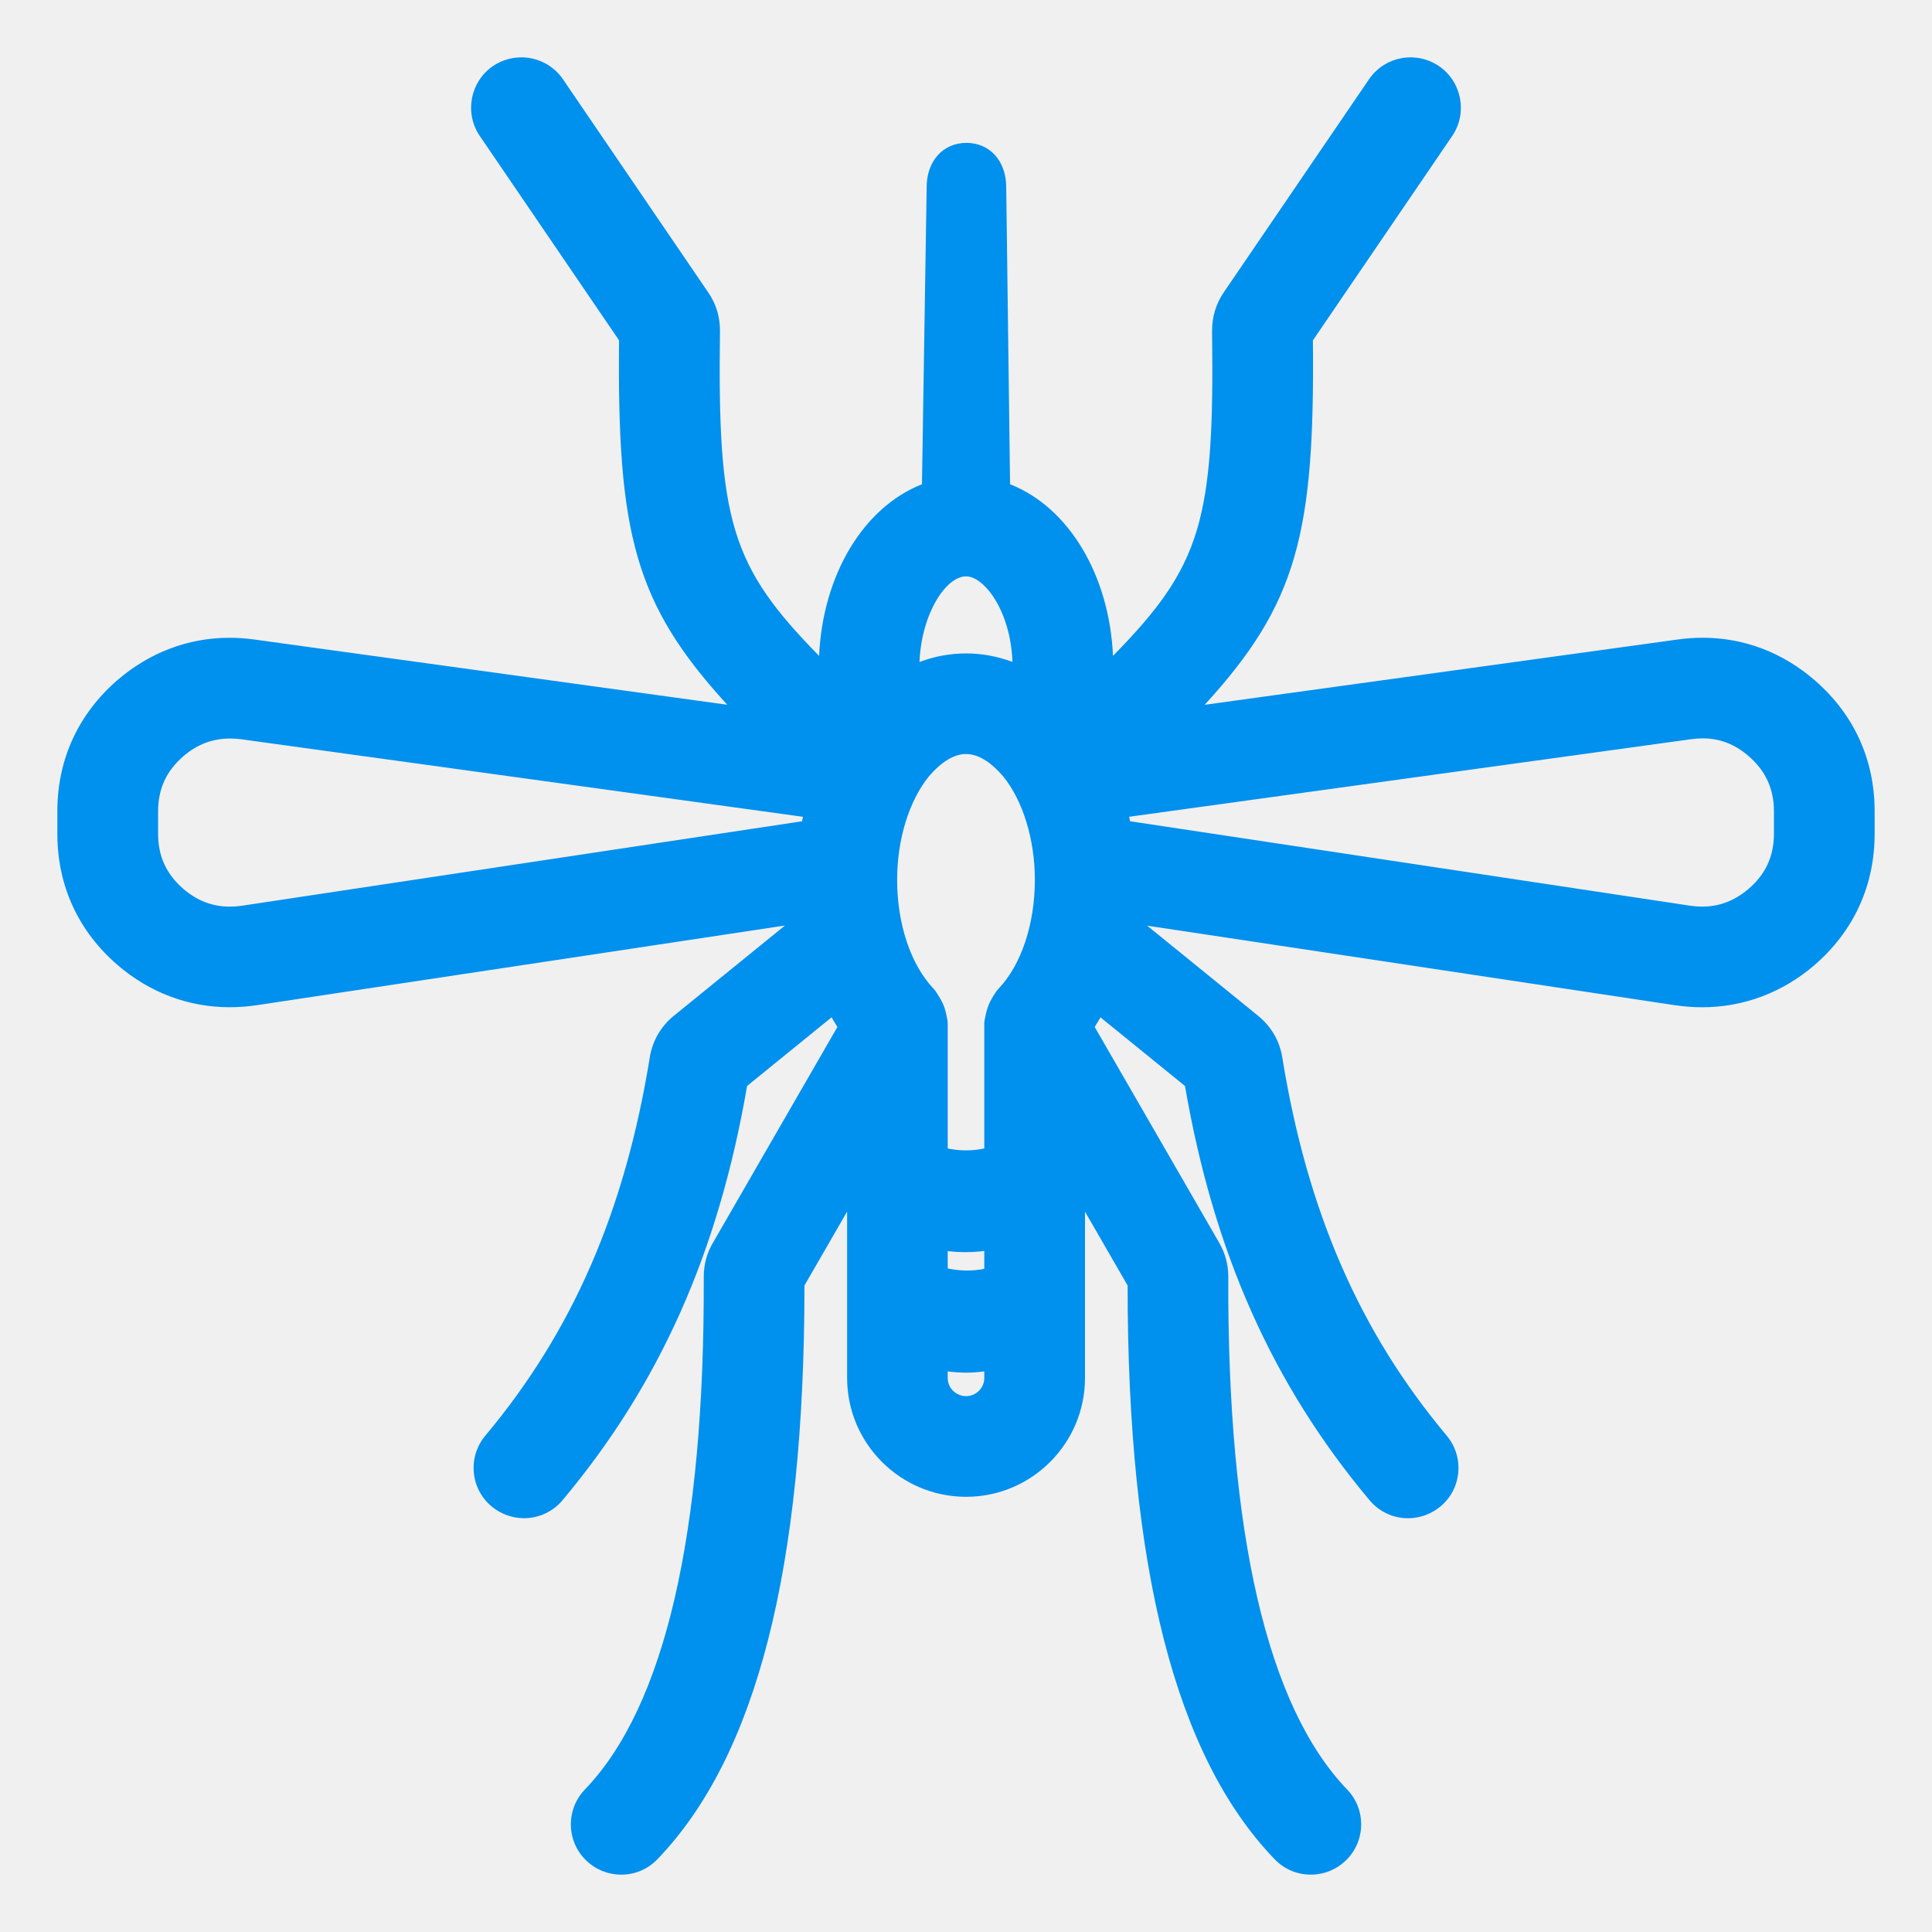
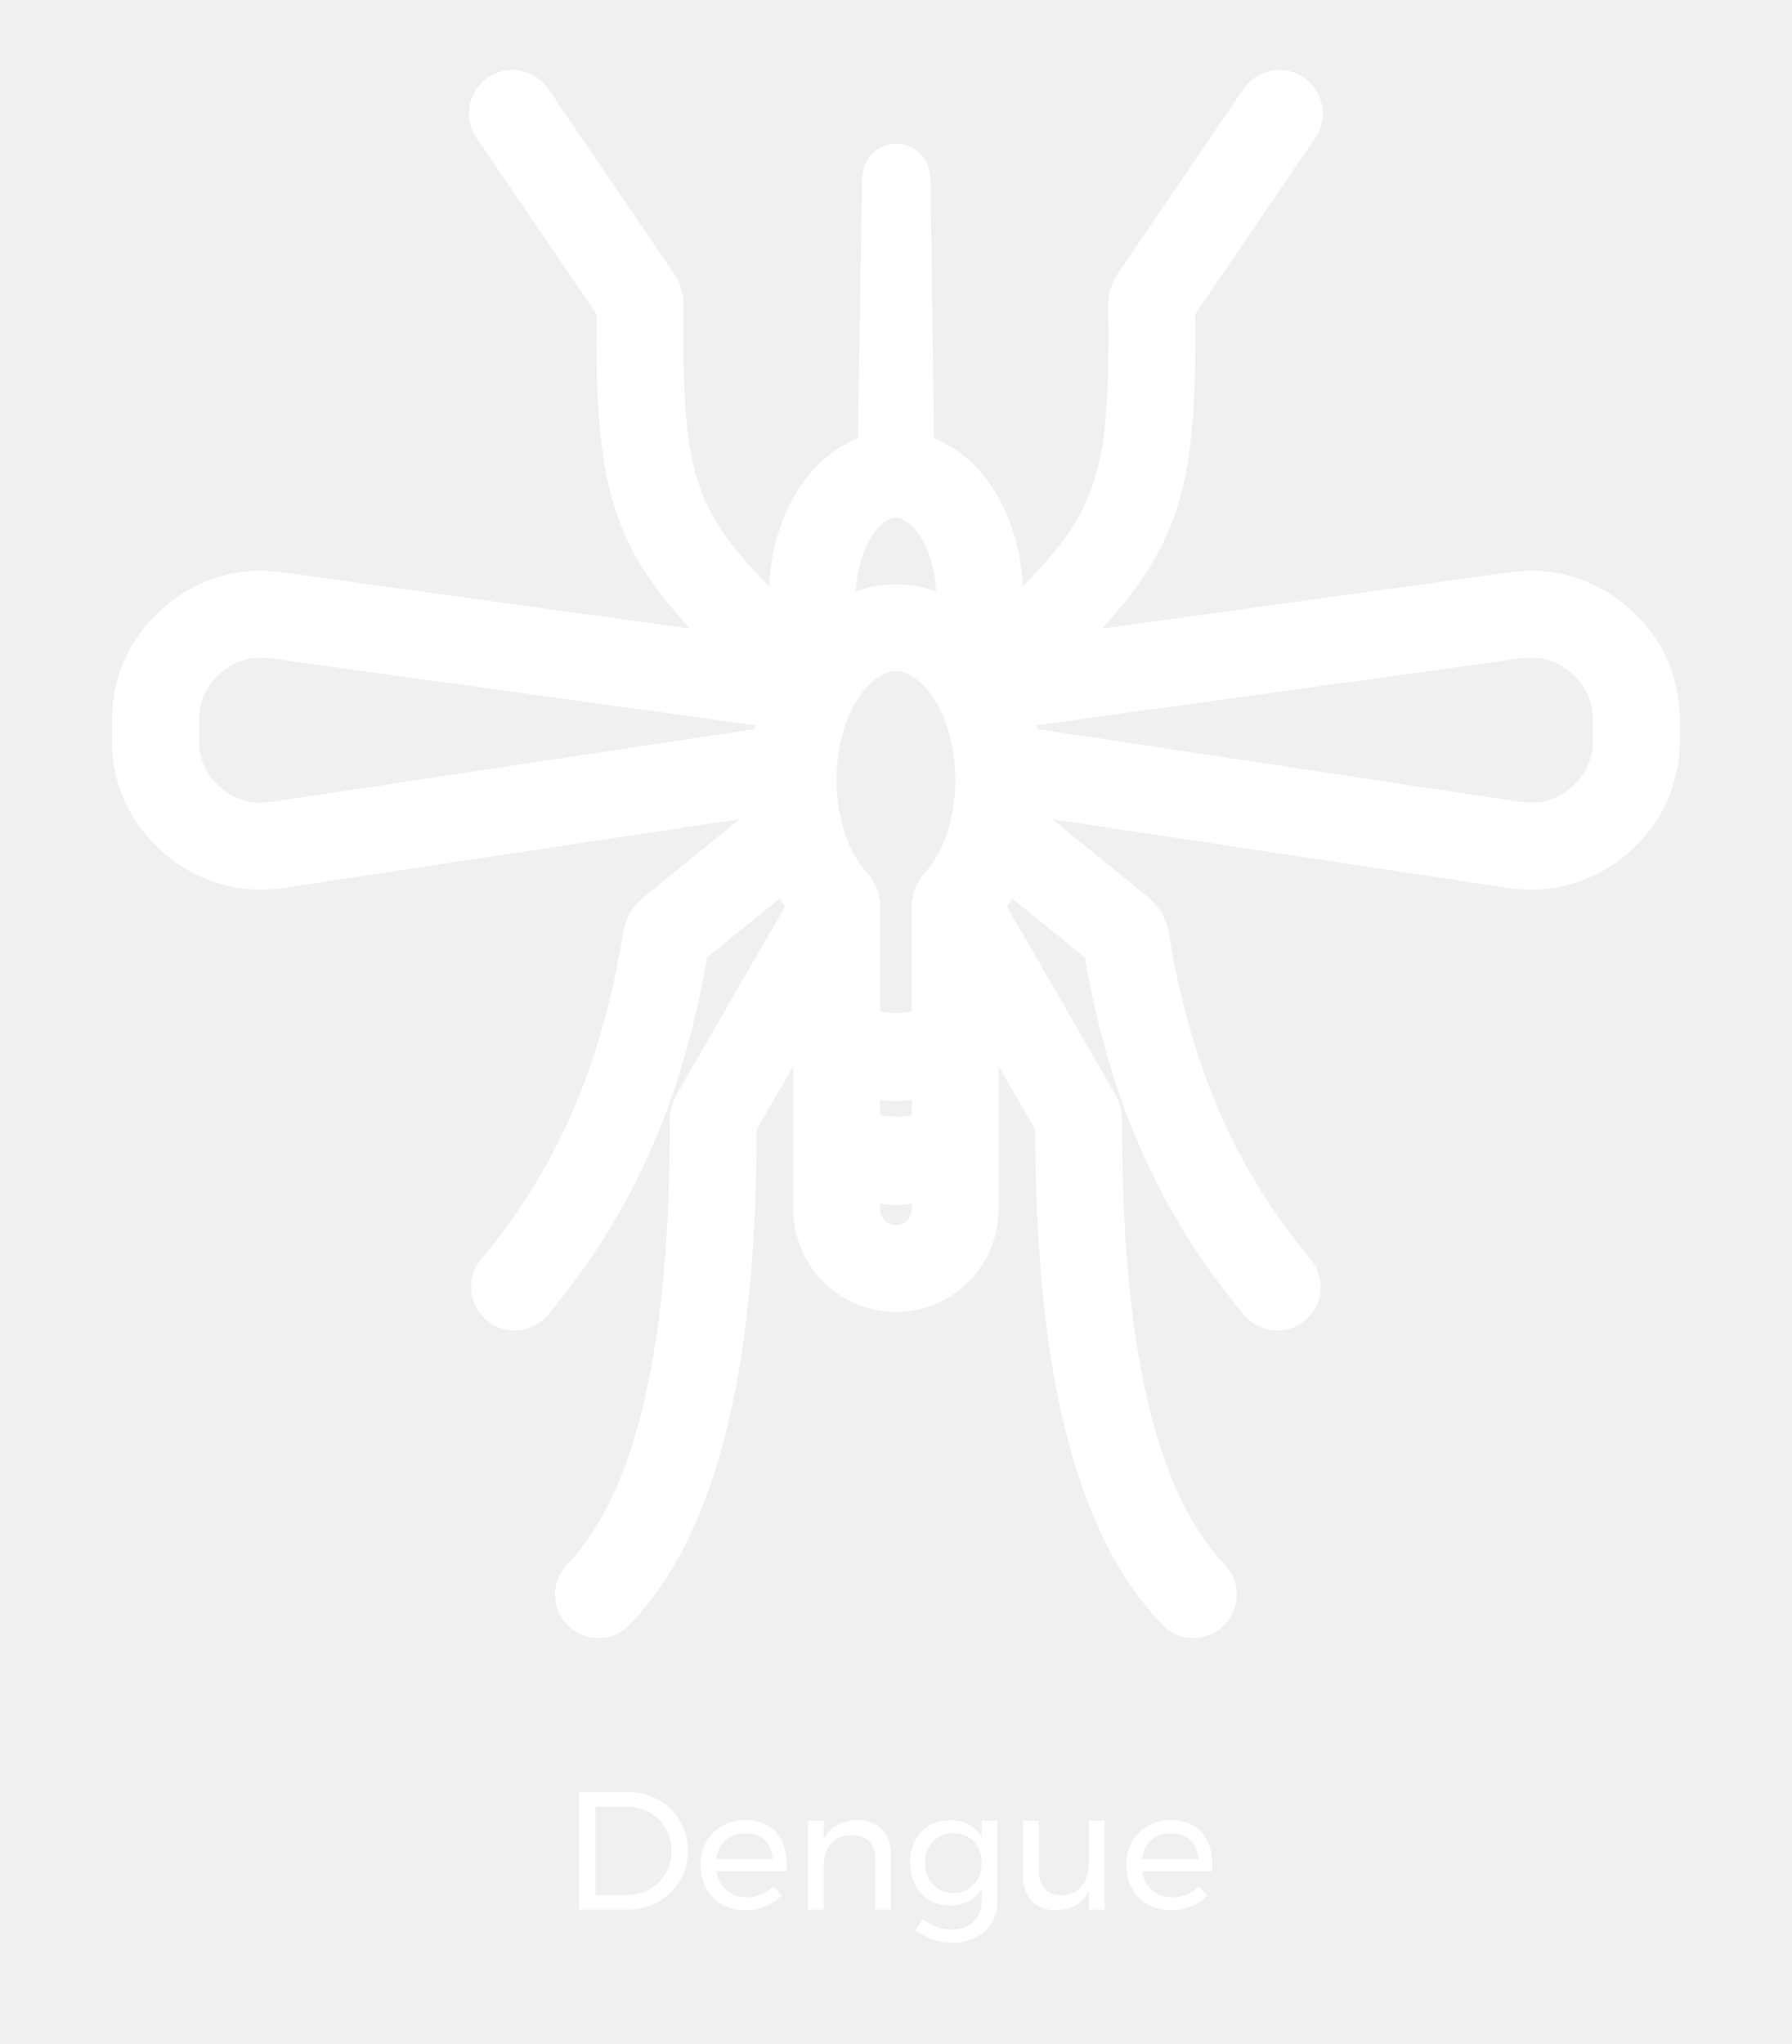
- <svg xmlns="http://www.w3.org/2000/svg" version="1.1" id="Layer_1" x="0px" y="0px" width="1024px" height="1024px" viewBox="0 0 1024 1024" enable-background="new 0 0 1024 1024" xml:space="preserve">
-   <path fill="#0090ED" d="M962.003,360.694c-17.032-14.833-37.62-22.674-59.538-22.674c-4.479,0-9.056,0.33-13.553,0.975  l-250.41,34.565c49.027-53.576,58.393-90.633,57.363-193.156l73.85-108.36c8.224-12.125,5.066-28.736-7.039-37.028  c-0.033-0.023-0.066-0.045-0.101-0.068c-4.454-2.973-9.626-4.544-14.955-4.544c-8.873,0-17.129,4.38-22.062,11.682l-76.985,112.931  c-4.132,6.109-6.201,13.005-6.149,20.563c1.328,100.57-5.733,124.377-52.509,172.045c-1.958-43.003-23.525-78.755-54.558-90.957  l-2.039-157.538c-0.028-13.781-8.687-23.399-21.073-23.399c-12.394,0-21.057,9.596-21.092,23.348l-2.49,157.588  c-31.016,12.214-52.569,47.973-54.523,90.968c-46.807-47.673-53.875-71.496-52.545-172.193c0.052-7.503-2.053-14.399-6.226-20.453  L298.435,42.085c-4.963-7.317-13.227-11.686-22.105-11.686c-5.324,0-10.485,1.567-14.925,4.531  c-0.032,0.021-0.065,0.043-0.097,0.065c-12.108,8.291-15.267,24.902-7.028,37.048l73.836,108.34  c-1.031,102.551,8.332,139.613,57.353,193.157l-250.372-34.543c-4.517-0.637-9.059-0.959-13.499-0.959  c-21.887,0-42.496,7.828-59.629,22.663c-20.314,17.731-31.231,41.271-31.569,68.075c-0.001,0.042-0.001,0.084-0.001,0.126v14.11  c0,0.042,0,0.083,0.001,0.125c0.339,27.027,11.397,50.68,31.993,68.414c17.003,14.584,37.509,22.293,59.299,22.293  c4.728,0,9.58-0.359,14.463-1.075l279.895-42.222l-59.053,47.966c-6.82,5.612-11.173,13.181-12.59,21.893  c-13.228,81.582-40.921,145.29-87.162,200.505c-4.592,5.499-6.764,12.441-6.114,19.549c0.647,7.077,4.02,13.479,9.507,18.033  c4.821,3.988,10.902,6.186,17.123,6.186c7.899,0,15.338-3.482,20.403-9.544c51.48-61.455,82.614-131.307,97.811-219.558  l44.795-36.384c0.997,1.754,2.022,3.456,3.082,5.111l-65.99,114.399c-3.22,5.47-4.853,11.531-4.853,18.051  c0.499,136.28-20.694,227.697-62.982,271.704c-4.943,5.133-7.589,11.884-7.45,19.008c0.139,7.117,3.044,13.753,8.179,18.684  c5.003,4.804,11.577,7.45,18.512,7.45c7.347,0,14.179-2.927,19.2-8.2c52.403-54.443,77.897-153.918,77.914-304.065l22.612-39.178  v88.21c0,34.722,28.282,62.97,63.045,62.97c34.753,0,63.027-28.248,63.027-62.97v-88.173l22.592,39.14  c-0.002,150.144,25.486,249.617,77.867,304.037c5.063,5.302,11.895,8.223,19.237,8.223c6.934,0,13.505-2.644,18.512-7.453  c5.125-4.936,8.024-11.572,8.163-18.688c0.138-7.121-2.505-13.867-7.435-18.986c-42.296-44.015-63.489-135.457-62.99-271.824  c0-6.35-1.596-12.348-4.753-17.844l-66.044-114.491c1.056-1.655,2.077-3.353,3.063-5.088l44.788,36.379  c15.243,88.309,46.382,158.163,97.799,219.522c5.055,6.085,12.491,9.575,20.403,9.575c6.223,0,12.306-2.195,17.144-6.193  c5.477-4.546,8.849-10.947,9.496-18.025c0.648-7.106-1.522-14.049-6.125-19.559c-46.245-55.199-73.938-118.906-87.153-200.496  c-1.413-8.705-5.811-16.299-12.751-21.987l-58.855-47.812l279.905,42.19c4.784,0.7,9.589,1.055,14.281,1.055  c21.841,0,42.39-7.701,59.472-22.311c20.882-18.086,31.919-42.187,31.919-69.696v-11.828  C993.6,402.656,982.673,378.677,962.003,360.694z M940.229,430.035v11.828c0,11.894-4.387,21.454-13.379,29.201  c-7.447,6.364-15.515,9.457-24.664,9.457c-2.071,0-4.228-0.163-6.379-0.48l-296.855-44.763c-0.157-0.791-0.32-1.582-0.49-2.373  l297.846-41.112c2.066-0.297,4.116-0.448,6.091-0.448c9.171,0,17.199,3.113,24.537,9.511  C935.88,408.672,940.229,418.217,940.229,430.035z M502.305,663.102c6.854,0.806,13.299,0.722,19.388-0.087v9.496  c-6.127,1.259-13.032,1.194-19.388-0.207V663.102z M502.305,726.876c3.465,0.444,6.694,0.664,9.732,0.664  c3.31,0,6.548-0.26,9.656-0.669v3.478c0,5.314-4.332,9.638-9.656,9.638c-5.366,0-9.732-4.323-9.732-9.638V726.876z M529.148,524.137  c-0.374,0.391-0.716,0.812-1.022,1.258c-4.019,5.859-4.992,8.664-6.254,15.268c-0.118,0.619-0.178,1.247-0.178,1.877v66.156  c-6.207,1.361-13.206,1.366-19.388,0.011v-66.167c0-0.59-0.052-1.178-0.156-1.758c-1.275-7.142-2.097-8.886-5.723-14.615  l-0.291-0.459c-0.356-0.563-0.767-1.089-1.228-1.57c-12.153-12.699-19.409-34.324-19.409-57.846c0-21.307,6.286-41.773,16.82-54.781  c6.782-7.872,13.415-11.863,19.717-11.863c6.297,0,12.943,4.017,19.758,11.939c10.462,13.03,16.704,33.466,16.704,54.705  C548.499,489.85,541.265,511.475,529.148,524.137z M512.037,346.333c-8.416,0-16.675,1.518-24.685,4.527  c1.006-25.407,13.919-45.383,24.685-45.383c9.453,0,23.566,17.962,24.594,45.364C528.625,347.845,520.398,346.333,512.037,346.333z   M425.586,432.924c-0.17,0.793-0.333,1.583-0.489,2.372L128.24,480.054c-2.169,0.321-4.318,0.483-6.387,0.483  c-9.209,0-17.28-3.079-24.651-9.39c-9.025-7.779-13.413-17.353-13.413-29.267v-11.828c0-11.835,4.335-21.355,13.247-29.098  c7.387-6.407,15.544-9.521,24.938-9.521c1.91,0,3.898,0.133,5.833,0.384L425.586,432.924z" />
+ <svg xmlns="http://www.w3.org/2000/svg" version="1.1" id="Layer_1" x="0px" y="0px" width="256px" height="292px" viewBox="384 366 256 292" enable-background="new 384 366 256 292" xml:space="preserve">
+   <path fill="#FFFFFF" d="M616.653,452.813c-3.961-3.449-8.75-5.273-13.847-5.273c-1.042,0-2.106,0.077-3.151,0.227l-58.235,8.038  c11.401-12.459,13.579-21.078,13.341-44.92l17.174-25.2c1.912-2.82,1.178-6.683-1.637-8.611c-0.008-0.005-0.016-0.01-0.023-0.016  c-1.036-0.691-2.238-1.057-3.479-1.057c-2.063,0-3.983,1.019-5.131,2.717l-17.902,26.263c-0.961,1.42-1.443,3.024-1.431,4.782  c0.309,23.388-1.333,28.925-12.212,40.01c-0.455-10.001-5.471-18.315-12.688-21.153l-0.475-36.637  c-0.006-3.205-2.02-5.441-4.9-5.441c-2.882,0-4.896,2.231-4.905,5.43l-0.579,36.648c-7.213,2.84-12.225,11.156-12.68,21.155  c-10.885-11.086-12.529-16.626-12.22-40.044c0.012-1.745-0.478-3.349-1.448-4.756l-17.892-26.257  c-1.154-1.702-3.076-2.718-5.141-2.718c-1.238,0-2.438,0.364-3.471,1.054c-0.007,0.005-0.015,0.01-0.022,0.015  c-2.816,1.928-3.55,5.791-1.634,8.616l17.171,25.195c-0.24,23.849,1.938,32.468,13.338,44.92l-58.226-8.033  c-1.05-0.148-2.106-0.223-3.139-0.223c-5.09,0-9.883,1.82-13.867,5.271c-4.724,4.124-7.263,9.598-7.342,15.831  c0,0.01,0,0.02,0,0.029v3.281c0,0.01,0,0.02,0,0.029c0.079,6.285,2.651,11.786,7.44,15.91c3.954,3.392,8.723,5.185,13.791,5.185  c1.1,0,2.228-0.083,3.363-0.25l65.092-9.819l-13.733,11.155c-1.586,1.305-2.598,3.065-2.928,5.092  c-3.076,18.973-9.517,33.788-20.27,46.629c-1.068,1.278-1.573,2.893-1.422,4.546c0.15,1.646,0.935,3.134,2.211,4.193  c1.121,0.928,2.535,1.438,3.982,1.438c1.837,0,3.567-0.81,4.745-2.219c11.972-14.293,19.213-30.537,22.747-51.061l10.417-8.461  c0.232,0.408,0.47,0.804,0.717,1.188l-15.347,26.605c-0.749,1.271-1.128,2.682-1.128,4.197c0.116,31.693-4.813,52.953-14.647,63.188  c-1.149,1.193-1.765,2.764-1.733,4.42c0.033,1.655,0.708,3.199,1.902,4.346c1.164,1.117,2.692,1.732,4.305,1.732  c1.708,0,3.297-0.682,4.465-1.907c12.187-12.661,18.116-35.795,18.12-70.712l5.258-9.111v20.514c0,8.074,6.578,14.645,14.662,14.645  c8.082,0,14.657-6.57,14.657-14.645v-20.506l5.254,9.103c0,34.917,5.928,58.05,18.109,70.706c1.178,1.232,2.766,1.912,4.474,1.912  c1.612,0,3.141-0.615,4.305-1.732c1.192-1.148,1.866-2.691,1.898-4.347s-0.583-3.225-1.729-4.415  c-9.836-10.236-14.764-31.502-14.648-63.215c0-1.477-0.371-2.871-1.105-4.15l-15.359-26.625c0.246-0.385,0.484-0.779,0.713-1.183  l10.416,8.46c3.545,20.538,10.786,36.782,22.744,51.051c1.176,1.415,2.904,2.227,4.744,2.227c1.447,0,2.862-0.51,3.987-1.439  c1.274-1.058,2.058-2.547,2.208-4.192c0.15-1.652-0.354-3.267-1.424-4.548c-10.755-12.838-17.195-27.653-20.268-46.627  c-0.329-2.024-1.352-3.791-2.966-5.113l-13.688-11.119l65.095,9.812c1.111,0.163,2.229,0.246,3.32,0.246  c5.08,0,9.858-1.791,13.831-5.189c4.856-4.206,7.423-9.811,7.423-16.208v-2.751C624,462.571,621.459,456.995,616.653,452.813z   M611.588,468.938v2.75c0,2.766-1.02,4.989-3.111,6.791c-1.732,1.48-3.608,2.199-5.736,2.199c-0.481,0-0.982-0.038-1.482-0.111  l-69.037-10.41c-0.035-0.184-0.074-0.368-0.113-0.552l69.267-9.561c0.479-0.069,0.957-0.104,1.416-0.104  c2.133,0,4,0.724,5.706,2.212C610.576,463.97,611.588,466.19,611.588,468.938z M509.746,523.14c1.594,0.188,3.092,0.169,4.508-0.021  v2.209c-1.425,0.293-3.03,0.277-4.508-0.049V523.14z M509.746,537.971c0.806,0.104,1.556,0.154,2.263,0.154  c0.77,0,1.523-0.061,2.246-0.155v0.81c0,1.235-1.008,2.24-2.246,2.24c-1.248,0-2.263-1.005-2.263-2.24V537.971z M515.989,490.822  c-0.088,0.091-0.167,0.189-0.238,0.293c-0.935,1.362-1.16,2.015-1.454,3.551c-0.027,0.144-0.042,0.29-0.042,0.436v15.385  c-1.443,0.316-3.071,0.318-4.508,0.002v-15.388c0-0.137-0.012-0.273-0.036-0.409c-0.296-1.661-0.488-2.066-1.331-3.399l-0.068-0.106  c-0.083-0.131-0.178-0.253-0.286-0.365c-2.826-2.953-4.513-7.982-4.513-13.453c0-4.955,1.461-9.715,3.911-12.74  c1.577-1.831,3.12-2.759,4.585-2.759c1.464,0,3.01,0.934,4.595,2.776c2.433,3.03,3.885,7.783,3.885,12.722  C520.489,482.849,518.806,487.878,515.989,490.822z M512.009,449.473c-1.957,0-3.877,0.353-5.74,1.053  c0.234-5.908,3.237-10.554,5.74-10.554c2.199,0,5.481,4.177,5.72,10.549C515.866,449.825,513.953,449.473,512.009,449.473z   M491.904,469.61c-0.04,0.184-0.078,0.368-0.114,0.551l-69.036,10.409c-0.505,0.075-1.004,0.112-1.485,0.112  c-2.142,0-4.019-0.716-5.733-2.184c-2.099-1.809-3.119-4.036-3.119-6.807v-2.75c0-2.752,1.008-4.966,3.081-6.767  c1.718-1.49,3.615-2.214,5.799-2.214c0.444,0,0.907,0.031,1.356,0.089L491.904,469.61z" />
+   <g>
+     <path fill="#FFFFFF" d="M478.041,623.092c1.32,0.729,2.356,1.732,3.108,3.012c0.752,1.28,1.128,2.712,1.128,4.296   s-0.38,3.017-1.14,4.297c-0.76,1.279-1.804,2.283-3.132,3.012s-2.816,1.092-4.464,1.092h-6.768V622h6.84   C475.245,622,476.721,622.364,478.041,623.092z M476.841,635.896c0.952-0.543,1.704-1.296,2.256-2.256   c0.552-0.96,0.828-2.031,0.828-3.216c0-1.2-0.28-2.28-0.84-3.24s-1.324-1.716-2.292-2.268c-0.968-0.552-2.044-0.828-3.228-0.828   h-4.488v12.624h4.584C474.828,636.712,475.889,636.439,476.841,635.896z" />
+     <path fill="#FFFFFF" d="M494.9,627.771c1.008,1.16,1.512,2.772,1.512,4.836c0,0.32-0.008,0.561-0.024,0.721h-10.032   c0.176,1.136,0.652,2.04,1.428,2.712c0.776,0.672,1.731,1.008,2.868,1.008c0.752,0,1.452-0.136,2.1-0.408   c0.648-0.271,1.212-0.655,1.692-1.151l1.224,1.271c-0.624,0.672-1.376,1.192-2.256,1.56c-0.88,0.369-1.856,0.553-2.928,0.553   c-1.248,0-2.356-0.268-3.324-0.805c-0.968-0.535-1.72-1.291-2.256-2.268c-0.537-0.976-0.804-2.088-0.804-3.336   s0.268-2.355,0.804-3.324c0.536-0.968,1.284-1.728,2.244-2.28c0.96-0.552,2.056-0.827,3.288-0.827   C492.405,626.032,493.892,626.612,494.9,627.771z M494.396,631.6c-0.064-1.151-0.448-2.06-1.152-2.724   c-0.704-0.664-1.632-0.996-2.784-0.996c-1.12,0-2.052,0.336-2.796,1.008s-1.188,1.576-1.332,2.712H494.396z" />
+     <path fill="#FFFFFF" d="M510.021,627.34c0.848,0.872,1.272,2.076,1.272,3.612v7.848h-2.232v-7.248c0-1.071-0.3-1.908-0.9-2.508   c-0.6-0.601-1.428-0.9-2.484-0.9c-1.136,0.017-2.06,0.381-2.772,1.092c-0.712,0.713-1.116,1.637-1.212,2.772v6.792h-2.232v-12.696   h2.232v2.688c0.848-1.808,2.456-2.728,4.824-2.76C508.005,626.032,509.172,626.468,510.021,627.34z" />
+     <path fill="#FFFFFF" d="M526.508,626.104v11.4c0,1.216-0.268,2.28-0.804,3.192c-0.536,0.911-1.292,1.611-2.268,2.1   c-0.977,0.487-2.112,0.731-3.408,0.731c-1.872,0-3.616-0.592-5.231-1.775l0.983-1.632c0.624,0.512,1.272,0.892,1.944,1.14   s1.407,0.372,2.207,0.372c1.313,0,2.36-0.368,3.145-1.104c0.783-0.735,1.176-1.72,1.176-2.951V635.8   c-0.447,0.768-1.056,1.364-1.824,1.788c-0.768,0.424-1.647,0.636-2.64,0.636c-1.136,0-2.14-0.26-3.012-0.78   c-0.872-0.52-1.548-1.243-2.028-2.172c-0.48-0.928-0.72-1.991-0.72-3.191c0-1.185,0.239-2.232,0.72-3.145s1.156-1.623,2.028-2.136   c0.872-0.512,1.876-0.768,3.012-0.768c1.009,0,1.892,0.208,2.652,0.624c0.76,0.416,1.364,1.008,1.812,1.775v-2.328H526.508z    M522.309,635.872c0.607-0.368,1.084-0.876,1.428-1.524c0.344-0.647,0.516-1.38,0.516-2.196c0-0.831-0.172-1.571-0.516-2.22   c-0.344-0.647-0.82-1.155-1.428-1.523c-0.608-0.368-1.305-0.553-2.088-0.553c-0.785,0-1.484,0.185-2.101,0.553   s-1.101,0.876-1.452,1.523c-0.352,0.648-0.527,1.389-0.527,2.22c0.016,1.248,0.399,2.272,1.152,3.072   c0.751,0.801,1.728,1.2,2.928,1.2C521.004,636.424,521.7,636.24,522.309,635.872z" />
+     <path fill="#FFFFFF" d="M541.821,626.104V638.8h-2.256v-2.688c-0.833,1.809-2.4,2.729-4.705,2.761   c-1.472,0-2.624-0.436-3.455-1.309c-0.832-0.871-1.248-2.075-1.248-3.611v-7.849h2.256v7.248c0,1.072,0.291,1.908,0.875,2.508   c0.584,0.601,1.389,0.9,2.412,0.9c1.185-0.016,2.125-0.436,2.82-1.26c0.696-0.824,1.045-1.876,1.045-3.156v-6.24H541.821z" />
+     <path fill="#FFFFFF" d="M555.715,627.771c1.009,1.16,1.513,2.772,1.513,4.836c0,0.32-0.009,0.561-0.024,0.721h-10.031   c0.176,1.136,0.651,2.04,1.428,2.712c0.775,0.672,1.731,1.008,2.867,1.008c0.752,0,1.453-0.136,2.101-0.408   c0.647-0.271,1.212-0.655,1.692-1.151l1.224,1.271c-0.624,0.672-1.376,1.192-2.256,1.56c-0.88,0.369-1.856,0.553-2.929,0.553   c-1.248,0-2.355-0.268-3.323-0.805c-0.968-0.535-1.72-1.291-2.256-2.268c-0.536-0.976-0.804-2.088-0.804-3.336   s0.268-2.355,0.804-3.324c0.536-0.968,1.284-1.728,2.243-2.28c0.961-0.552,2.057-0.827,3.289-0.827   C553.22,626.032,554.707,626.612,555.715,627.771z M555.211,631.6c-0.063-1.151-0.447-2.06-1.151-2.724s-1.632-0.996-2.784-0.996   c-1.12,0-2.052,0.336-2.796,1.008s-1.188,1.576-1.332,2.712H555.211z" />
+   </g>
</svg>
